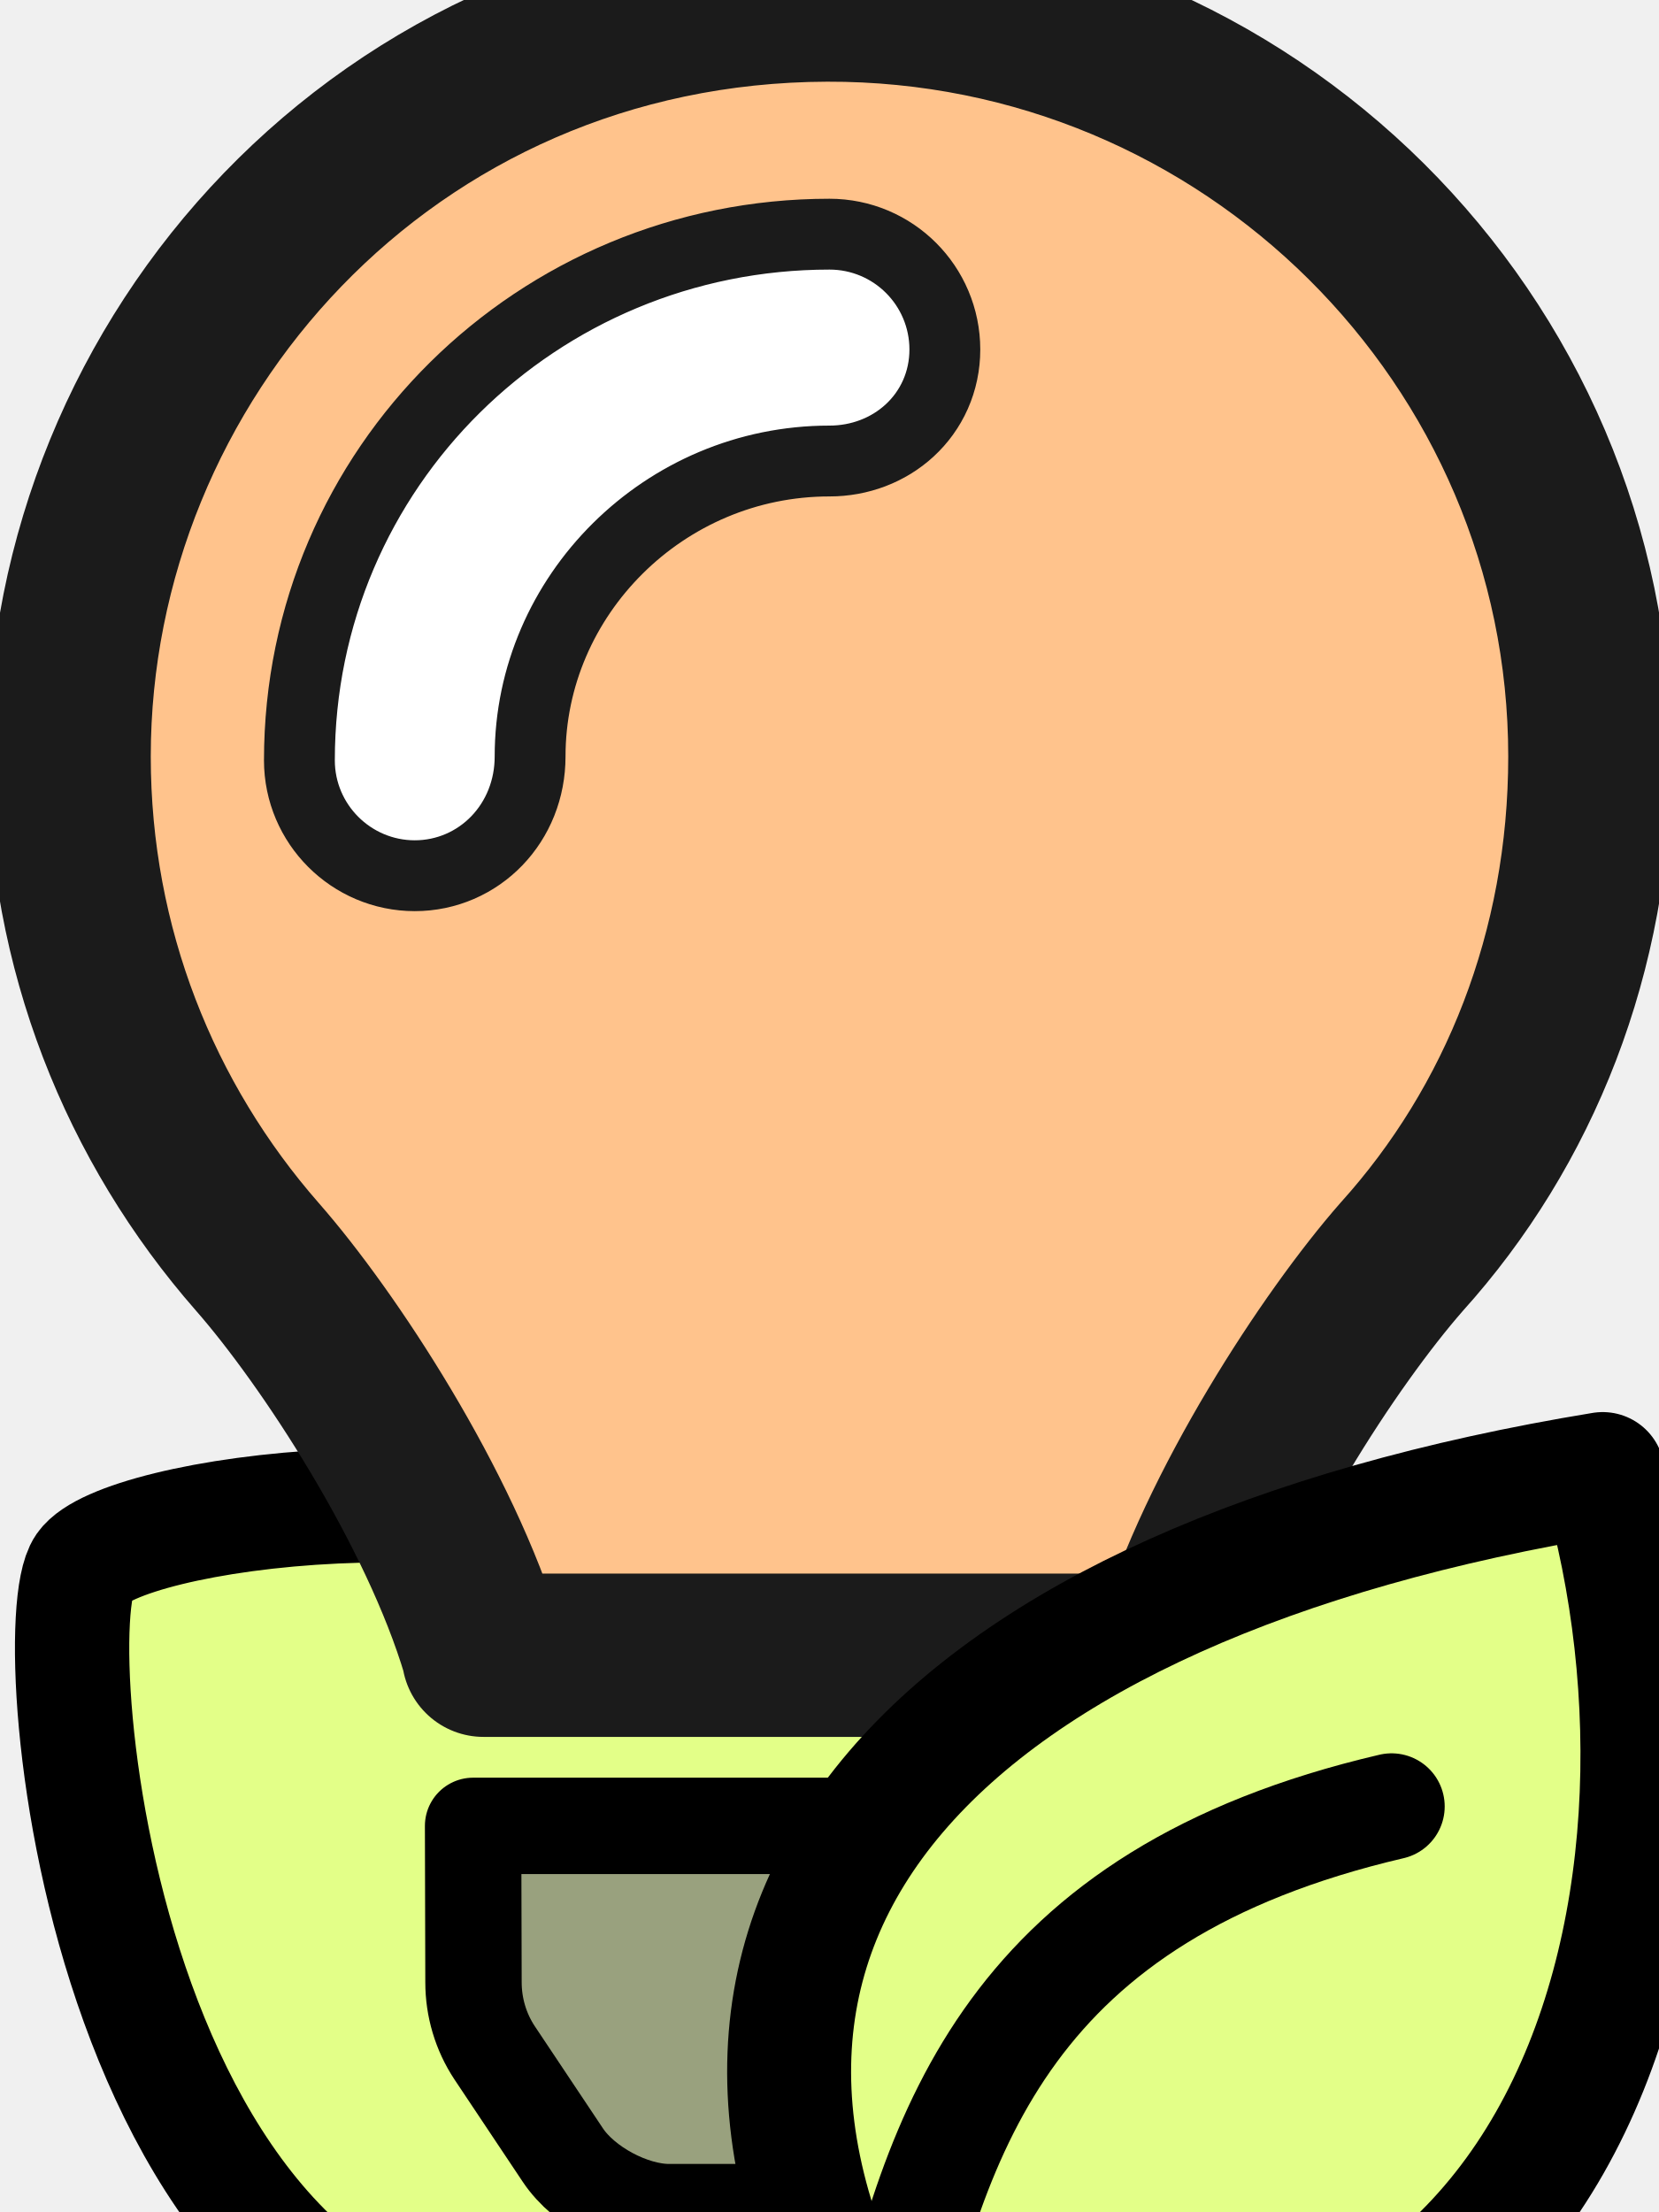
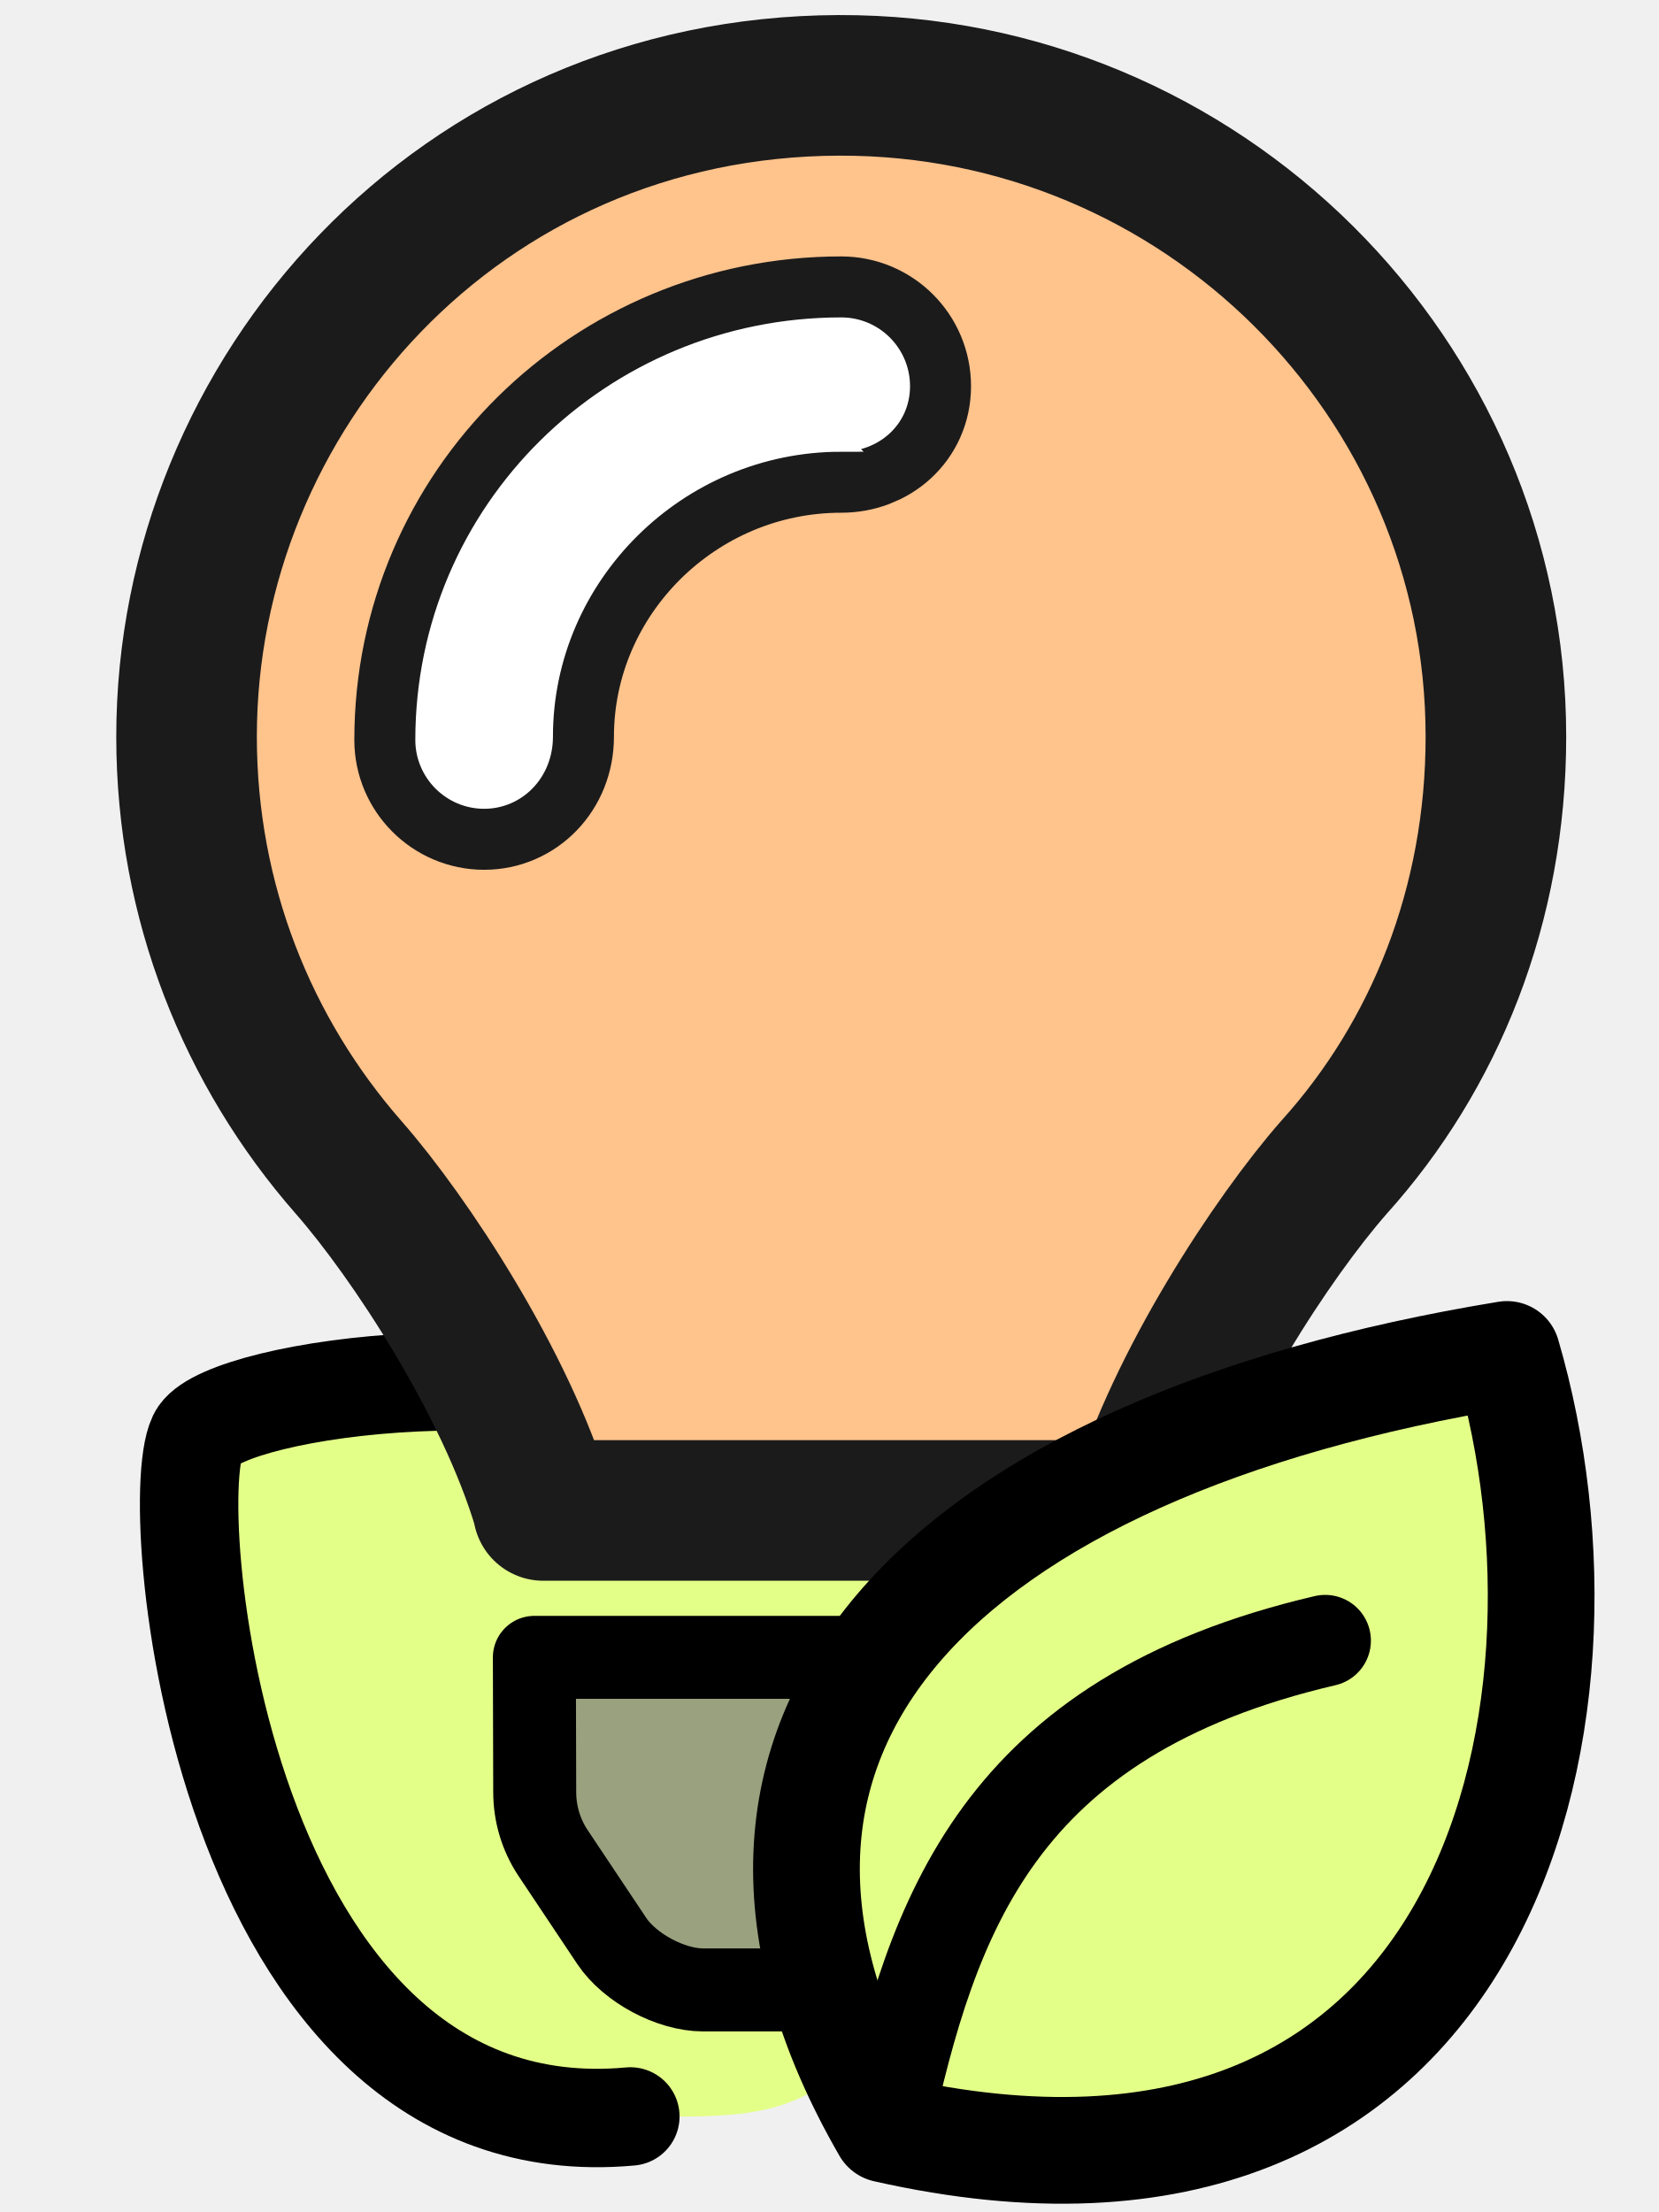
<svg xmlns="http://www.w3.org/2000/svg" viewBox="0 0 384 512" version="1.1" id="svg834">
  <defs id="defs838" />
-   <path style="fill:#e3ff88;fill-opacity:1;stroke:none;stroke-width:1px;stroke-linecap:butt;stroke-linejoin:miter;stroke-opacity:1" d="M 191.278,534.039 C 176.653,547.852 156.809,545.957 135.31,546.048 28.757,535.831 13.642,455.084 18.304,359.081 l 151.172,5.255 c 77.316,14.564 24.487,112.176 21.803,169.703 z" id="path15002" />
-   <path style="fill:none;stroke:#000000;stroke-width:26.457;stroke-linecap:round;stroke-linejoin:miter;stroke-miterlimit:4;stroke-dasharray:none;stroke-opacity:1" d="M 135.31,546.048 C 24.255,556.218 9.167,377.206 19.346,362.59 c 8.624,-12.384 96.982,-25.282 150.13,1.746" id="path10544" />
-   <path d="M 191.4,0.013 C 89.44,0.326 16,82.97 16,175.1 c 0,44.38 16.44,84.84 43.56,115.8 16.53,18.84 42.34,58.23 52.22,91.45 0.031,0.25 0.094,0.517 0.125,0.782 h 160.2 c 0.031,-0.266 0.094,-0.517 0.125,-0.782 9.875,-33.22 35.69,-72.61 52.22,-91.45 C 351.6,260.8 368,220.4 368,175.1 368,78.61 288.9,-0.284 191.4,0.013 Z M 192,96.01 c -44.13,0 -80,35.89 -80,79.1 0,9.69 -7.2,16.89 -16,16.89 -8.8,0 -16,-7.2 -16,-16 0,-61.76 50.25,-111.1 112,-111.1 8.844,0 16,7.159 16,16 0,8.841 -7.2,15.11 -16,15.11 z" id="path832" style="fill:#ffc38c;stroke:#1b1b1b;stroke-width:37.795;stroke-miterlimit:4;stroke-dasharray:none;stroke-opacity:1;opacity:1;fill-opacity:1;stroke-linejoin:round" />
-   <path d="m 109.597,458.809 c 0,5.812 1.676,11.483 4.877,16.329 l 15.821,23.713 c 4.846,7.269 15.849,13.181 24.59,13.181 h 56.924 c 8.712,0 19.716,-5.908 24.562,-13.181 l 15.766,-23.704 c 2.712,-4.096 4.936,-11.418 4.936,-16.338 l 0.118,-36.183 H 109.505 Z" id="path18926" style="fill:#7a7a7a;fill-opacity:0.702;stroke:#000000;stroke-width:22.307;stroke-linecap:round;stroke-linejoin:round;stroke-miterlimit:4;stroke-dasharray:none;stroke-opacity:1" />
-   <path style="fill:#e3ff88;fill-opacity:1;stroke:#000000;stroke-width:28.689;stroke-linecap:round;stroke-linejoin:round;stroke-miterlimit:4;stroke-dasharray:none;stroke-opacity:1" d="M 203.952,549.466 C 142.573,443.178 218.616,366.162 370.973,341.192 c 28.881,98.63 -5.902,244.669 -167.021,208.274 z" id="path1606" />
-   <path style="fill:none;stroke:#000000;stroke-width:24.59;stroke-linecap:round;stroke-linejoin:miter;stroke-miterlimit:4;stroke-dasharray:none;stroke-opacity:1" d="M 203.952,549.466 C 216.583,492.212 233.905,438.72 322.101,418.128" id="path6144" />
-   <path d="m 192,96.01 c -44.13,0 -80,35.89 -80,79.1 0,9.69 -7.2,16.89 -16,16.89 -8.8,0 -16,-7.2 -16,-16 0,-61.76 50.25,-111.1 112,-111.1 8.844,0 16,7.159 16,16 0,8.841 -7.2,15.11 -16,15.11 z" id="path15684" style="opacity:1;fill:#ffffff;fill-opacity:1;stroke:#ffffff;stroke-width:5;stroke-miterlimit:4;stroke-dasharray:none;stroke-opacity:1" />
+   <path style="fill:#e3ff88;fill-opacity:1;stroke:none;stroke-width:0.861px;stroke-linecap:butt;stroke-linejoin:miter;stroke-opacity:1" d="M 194.093,479.545 C 181.501,491.438 164.415,489.807 145.904,489.885 54.164,481.088 41.15,411.566 45.164,328.909 l 130.157,4.525 c 66.568,12.539 21.083,96.582 18.772,146.112 z" id="path15002" />
+   <path style="fill:none;stroke:#000000;stroke-width:22.779;stroke-linecap:round;stroke-linejoin:miter;stroke-miterlimit:4;stroke-dasharray:none;stroke-opacity:1" d="M 145.904,489.885 C 50.288,498.641 37.298,344.514 46.061,331.93 c 7.425,-10.662 83.5,-21.767 129.26,1.503" id="path10544" />
+   <path d="M 194.198,19.757 C 106.411,20.026 43.181,91.181 43.181,170.504 c 0,38.211 14.155,73.046 37.505,99.702 14.232,16.221 36.454,50.135 44.961,78.737 0.027,0.215 0.081,0.445 0.108,0.674 h 137.93 c 0.027,-0.229 0.081,-0.445 0.108,-0.674 8.502,-28.602 30.729,-62.516 44.961,-78.737 23.376,-25.916 37.496,-60.7 37.496,-99.702 0,-83.077 -68.104,-151.003 -152.05,-150.747 z m 0.517,82.652 c -37.995,0 -68.879,30.901 -68.879,68.104 0,8.343 -6.199,14.542 -13.776,14.542 -7.577,0 -13.776,-6.199 -13.776,-13.776 0,-53.174 43.265,-95.656 96.43,-95.656 7.615,0 13.776,6.164 13.776,13.776 0,7.612 -6.199,13.009 -13.776,13.009 z" id="path832" style="opacity:1;fill:#ffc38c;fill-opacity:1;stroke:#1b1b1b;stroke-width:32.541;stroke-linejoin:round;stroke-miterlimit:4;stroke-dasharray:none;stroke-opacity:1" />
+   <path d="m 123.766,414.773 c 0,5.004 1.443,9.886 4.199,14.059 l 13.622,20.416 c 4.172,6.258 13.645,11.349 21.171,11.349 h 49.011 c 7.501,0 16.975,-5.087 21.148,-11.349 l 13.574,-20.409 c 2.335,-3.527 4.25,-9.831 4.25,-14.067 l 0.102,-31.153 H 123.687 Z" id="path18926" style="fill:#7a7a7a;fill-opacity:0.702;stroke:#000000;stroke-width:19.206;stroke-linecap:round;stroke-linejoin:round;stroke-miterlimit:4;stroke-dasharray:none;stroke-opacity:1" />
+   <path style="fill:#e3ff88;fill-opacity:1;stroke:#000000;stroke-width:24.701;stroke-linecap:round;stroke-linejoin:round;stroke-miterlimit:4;stroke-dasharray:none;stroke-opacity:1" d="m 205.004,492.828 c -52.846,-91.513 12.626,-157.822 143.803,-179.321 24.866,84.919 -5.081,210.656 -143.803,179.321 z" id="path1606" />
+   <path style="fill:none;stroke:#000000;stroke-width:21.172;stroke-linecap:round;stroke-linejoin:miter;stroke-miterlimit:4;stroke-dasharray:none;stroke-opacity:1" d="m 205.004,492.828 c 10.876,-49.295 25.789,-95.351 101.725,-113.08" id="path6144" />
+   <path d="m 194.714,102.408 c -37.995,0 -68.879,30.901 -68.879,68.104 0,8.343 -6.199,14.542 -13.776,14.542 -7.577,0 -13.776,-6.199 -13.776,-13.776 0,-53.174 43.265,-95.656 96.43,-95.656 7.615,0 13.776,6.164 13.776,13.776 0,7.612 -6.199,13.009 -13.776,13.009 z" id="path15684" style="opacity:1;fill:#ffffff;fill-opacity:1;stroke:#ffffff;stroke-width:4.305;stroke-miterlimit:4;stroke-dasharray:none;stroke-opacity:1" />
</svg>
